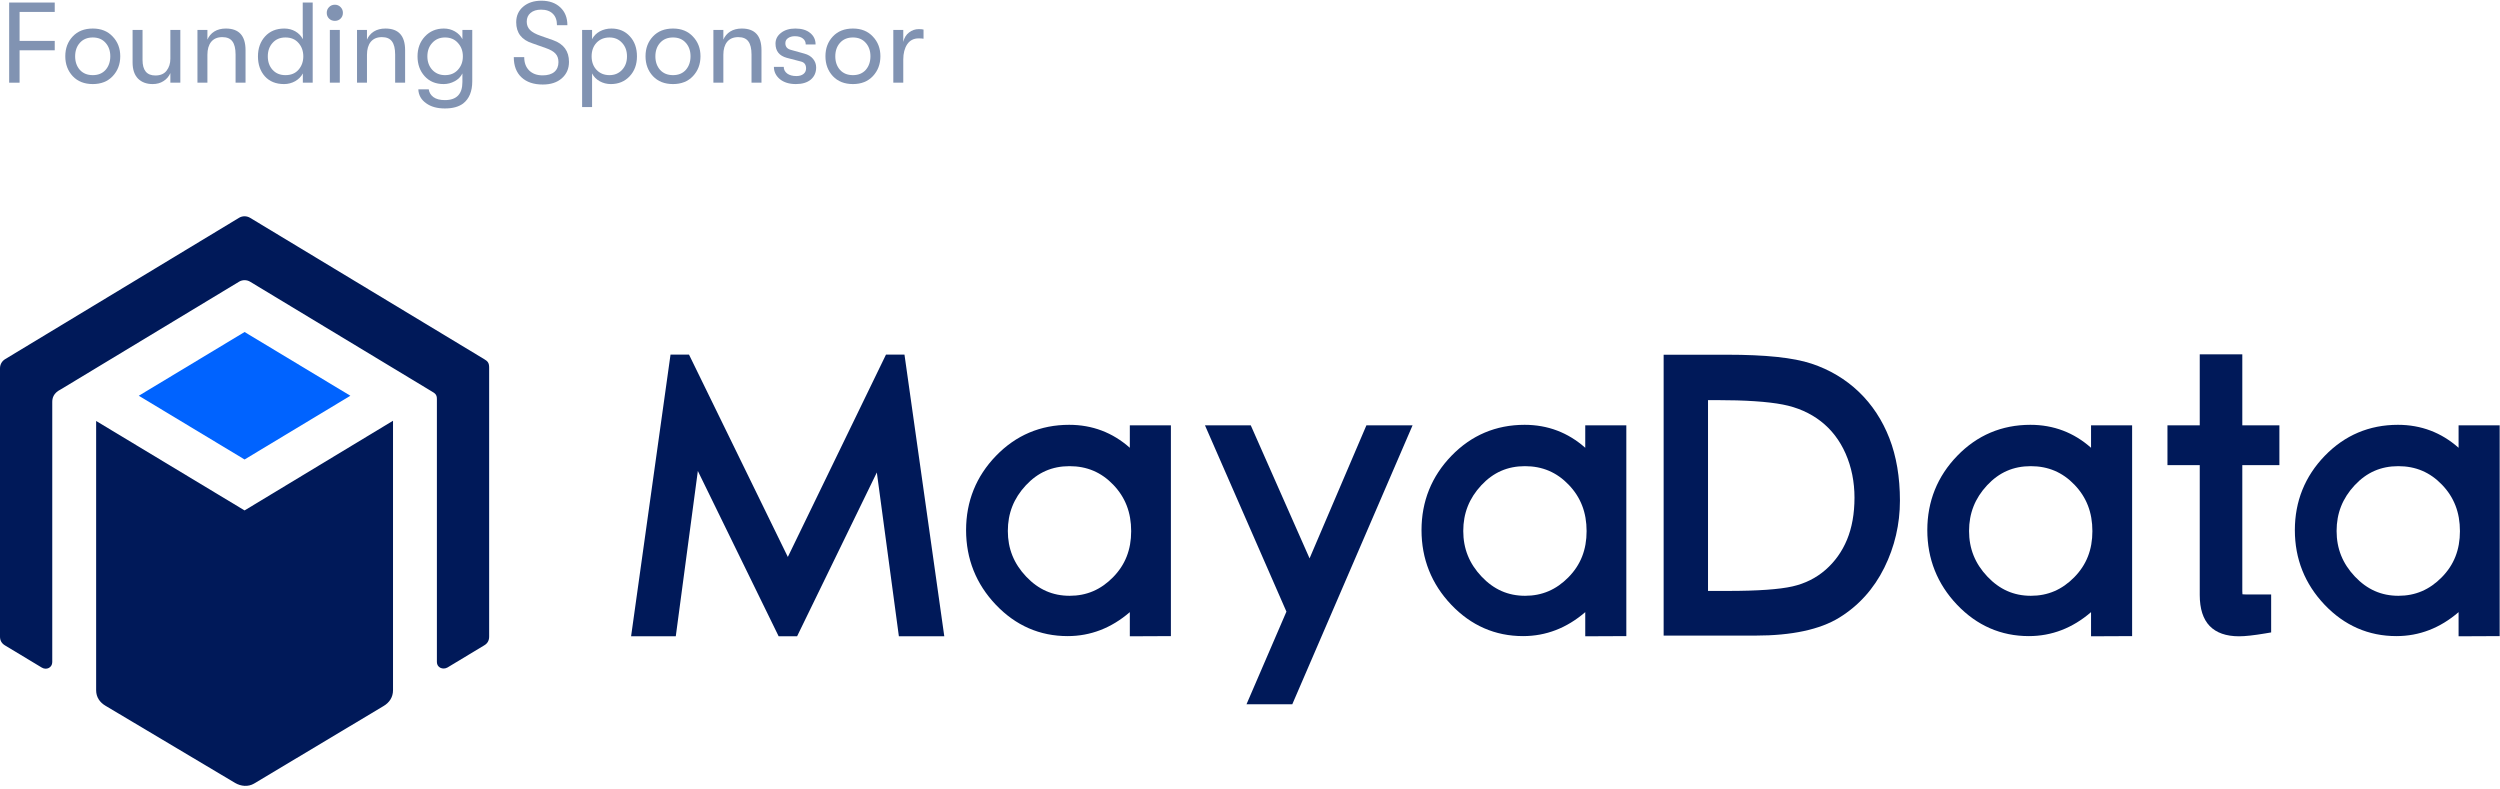
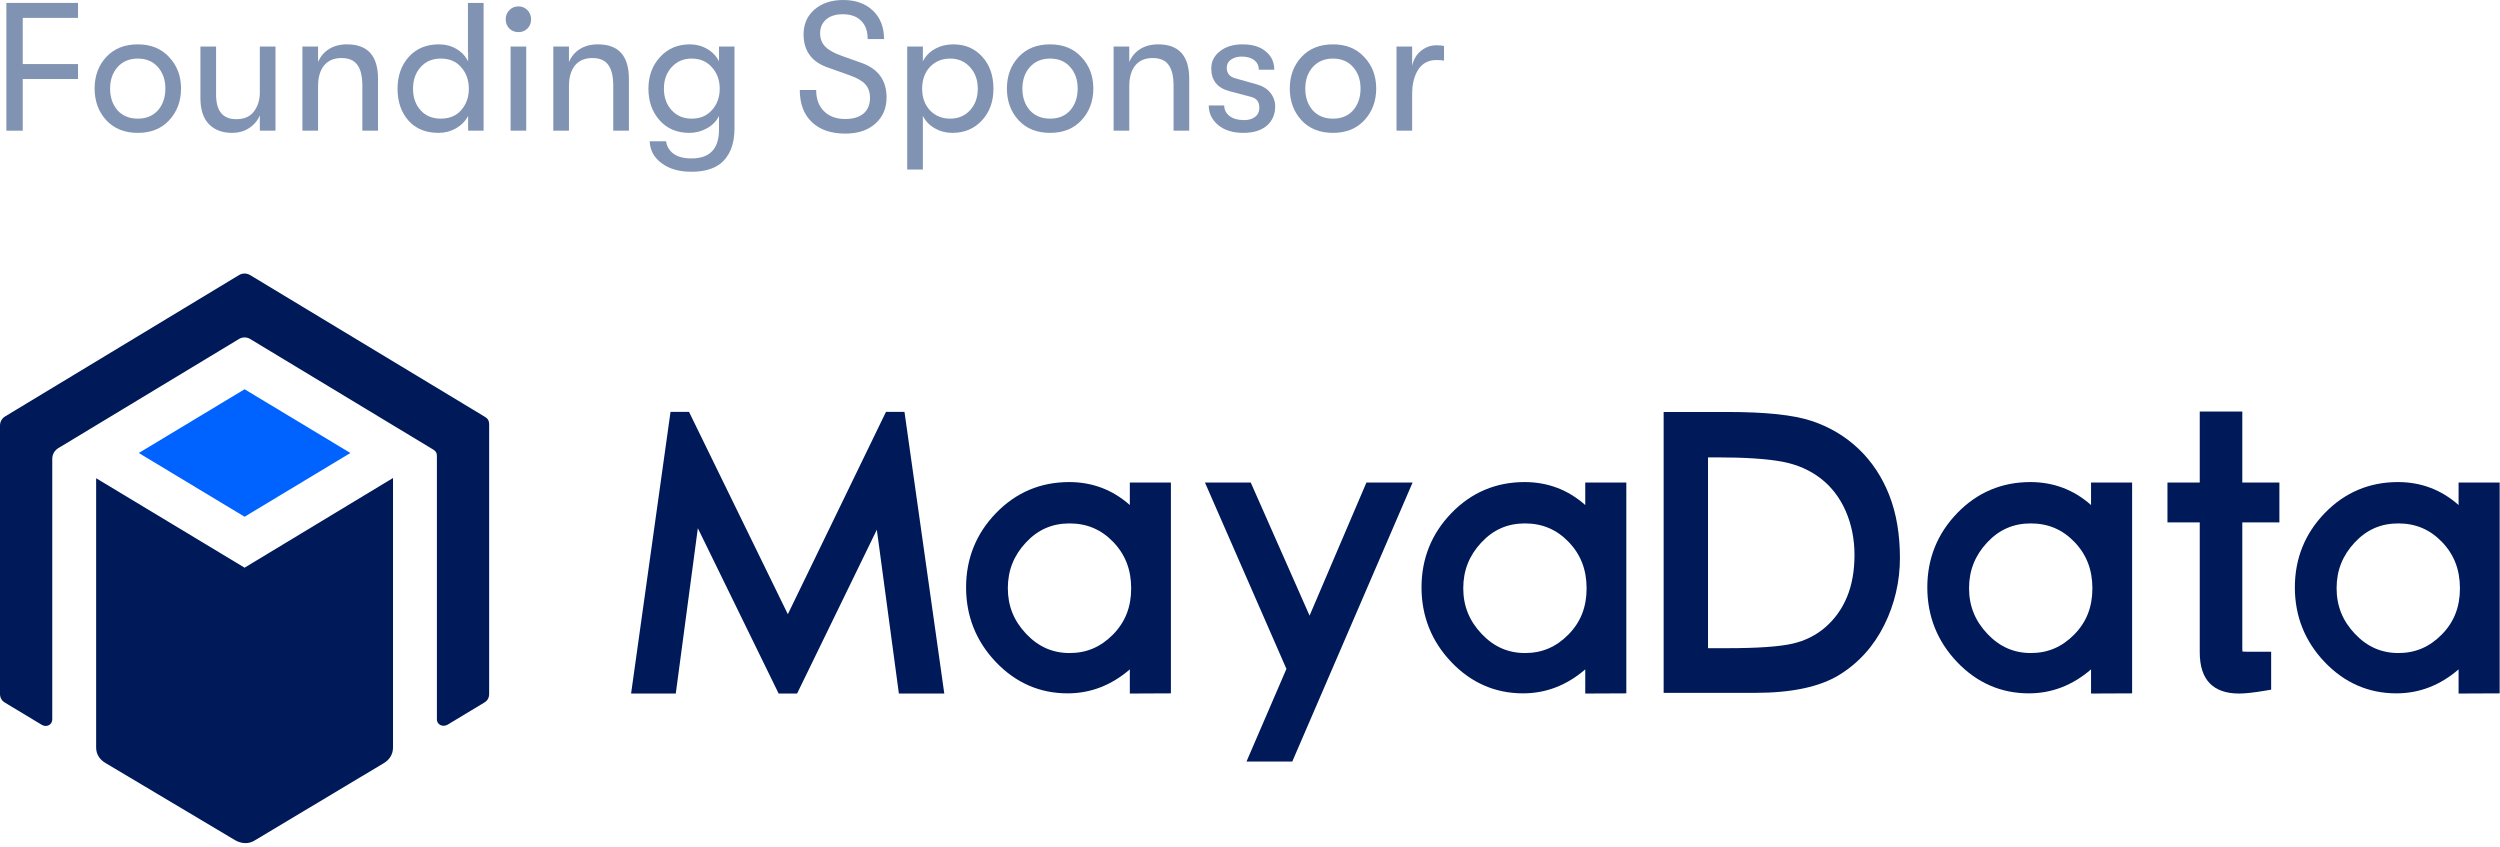
- <svg xmlns="http://www.w3.org/2000/svg" width="393" height="124" viewBox="0 0 393 124" fill="none">
-   <path d="M292.201 61.592C290.116 59.597 287.613 58.107 284.76 57.162C281.916 56.22 277.564 55.762 271.457 55.762H261.524V99.916H275.96C281.663 99.916 286.097 98.965 289.138 97.09C292.184 95.212 294.563 92.572 296.211 89.246C297.842 85.956 298.67 82.406 298.67 78.697C298.67 75.023 298.113 71.726 297.013 68.897C295.905 66.045 294.286 63.587 292.201 61.592ZM291.526 78.239C291.526 80.736 291.13 82.956 290.349 84.841C289.579 86.7 288.443 88.294 286.973 89.578C285.511 90.855 283.766 91.73 281.787 92.181C279.707 92.654 276.289 92.894 271.626 92.894H268.5V62.898H269.824C274.349 62.898 277.856 63.131 280.249 63.592C282.535 64.032 284.549 64.917 286.237 66.228C287.911 67.528 289.222 69.24 290.134 71.316C291.057 73.42 291.526 75.75 291.526 78.239Z" fill="#001959" />
-   <path d="M352.49 55.699H345.8V66.859H340.725V73.12H345.8V93.533C345.8 95.692 346.324 97.329 347.357 98.4C348.396 99.479 349.951 100.025 351.98 100.025C352.949 100.025 354.298 99.876 356.102 99.573L357.025 99.416V93.453H353.329C352.924 93.453 352.663 93.433 352.513 93.421C352.501 93.308 352.49 93.151 352.49 92.93V73.12H358.321V66.859H352.49V55.699Z" fill="#001959" />
-   <path d="M139.278 55.741L123.848 87.553L108.311 55.741H105.407L99.208 100.022H106.233L109.701 74.035L122.402 100.022H125.304L137.838 74.27L141.303 100.022H148.442L142.183 55.741H139.278Z" fill="#001959" />
-   <path d="M177.608 70.391C174.906 67.994 171.709 66.781 168.073 66.781C163.571 66.781 159.702 68.421 156.575 71.653C153.452 74.879 151.868 78.81 151.868 83.335C151.868 87.857 153.441 91.802 156.542 95.063C159.653 98.336 163.452 99.996 167.834 99.996C171.428 99.996 174.706 98.73 177.608 96.227V100.025L184.065 99.996V66.859H177.608V70.391V70.391ZM175.003 76.201C176.898 78.174 177.82 80.56 177.82 83.495C177.82 86.427 176.884 88.801 174.959 90.754C173.035 92.709 170.808 93.658 168.152 93.658C165.469 93.658 163.23 92.67 161.307 90.635C159.372 88.59 158.432 86.246 158.432 83.469C158.432 80.689 159.357 78.342 161.261 76.295C163.147 74.268 165.393 73.281 168.125 73.281C170.865 73.281 173.115 74.236 175.003 76.201Z" fill="#001959" />
-   <path d="M249.201 70.391C246.499 67.994 243.302 66.781 239.666 66.781C235.164 66.781 231.296 68.421 228.168 71.653C225.045 74.879 223.462 78.81 223.462 83.335C223.462 87.857 225.034 91.802 228.135 95.063C231.246 98.336 235.045 99.996 239.428 99.996C243.021 99.996 246.299 98.73 249.201 96.227V100.025L255.658 99.996V66.859H249.201V70.391V70.391ZM246.596 76.201C248.492 78.174 249.413 80.56 249.413 83.495C249.413 86.427 248.478 88.801 246.552 90.754C244.628 92.709 242.401 93.658 239.745 93.658C237.062 93.658 234.823 92.67 232.901 90.635C230.966 88.59 230.025 86.246 230.025 83.469C230.025 80.689 230.95 78.342 232.854 76.295C234.741 74.268 236.986 73.281 239.719 73.281C242.458 73.281 244.708 74.236 246.596 76.201Z" fill="#001959" />
-   <path d="M328.712 70.391C326.01 67.994 322.813 66.781 319.177 66.781C314.675 66.781 310.807 68.421 307.68 71.653C304.557 74.879 302.973 78.81 302.973 83.335C302.973 87.857 304.545 91.802 307.646 95.063C310.758 98.336 314.557 99.996 318.939 99.996C322.532 99.996 325.81 98.73 328.712 96.227V100.025L335.169 99.996V66.859H328.712V70.391V70.391ZM326.107 76.201C328.003 78.174 328.924 80.56 328.924 83.495C328.924 86.427 327.989 88.801 326.064 90.754C324.139 92.709 321.912 93.658 319.256 93.658C316.574 93.658 314.334 92.67 312.412 90.635C310.477 88.59 309.536 86.246 309.536 83.469C309.536 80.689 310.462 78.342 312.365 76.295C314.252 74.268 316.497 73.281 319.23 73.281C321.97 73.281 324.219 74.236 326.107 76.201Z" fill="#001959" />
-   <path d="M386.49 70.391C383.788 67.994 380.591 66.781 376.955 66.781C372.453 66.781 368.585 68.421 365.457 71.653C362.334 74.879 360.751 78.81 360.751 83.335C360.751 87.857 362.323 91.802 365.424 95.063C368.535 98.336 372.335 99.996 376.717 99.996C380.31 99.996 383.588 98.73 386.49 96.227V100.025L392.947 99.996V66.859H386.49V70.391V70.391ZM383.885 76.201C385.781 78.174 386.702 80.56 386.702 83.495C386.702 86.427 385.767 88.801 383.841 90.754C381.917 92.709 379.69 93.658 377.034 93.658C374.351 93.658 372.112 92.67 370.19 90.635C368.255 88.59 367.314 86.246 367.314 83.469C367.314 80.689 368.239 78.342 370.143 76.295C372.03 74.268 374.275 73.281 377.008 73.281C379.747 73.281 381.997 74.236 383.885 76.201Z" fill="#001959" />
-   <path d="M205.864 87.777L196.619 66.859H189.42L202.227 96.149L195.951 110.708H203.149L222.057 66.859H214.801L205.864 87.777Z" fill="#001959" />
-   <path d="M15.113 66.178V108.509C15.113 109.588 15.681 110.419 16.602 110.956L36.967 123.083C37.884 123.618 39.011 123.719 39.927 123.185L60.289 110.993C61.212 110.454 61.782 109.591 61.782 108.509V66.141L38.447 80.239L15.113 66.178Z" fill="#001959" />
-   <path d="M8.215 104.081V63.218C8.215 62.594 8.371 61.805 9.574 61.2L37.599 44.271C38.125 43.968 38.769 43.968 39.295 44.271L67.844 61.514C68.379 61.823 68.689 62.025 68.679 62.736L68.679 104.081C68.679 104.939 69.611 105.343 70.35 104.927L76.089 101.468C76.633 101.162 76.894 100.7 76.894 100.068V57.772C76.894 57.027 76.648 56.772 76.121 56.461L39.305 34.235C38.774 33.922 38.12 33.922 37.588 34.233L0.842 56.438C0.312 56.749 0 57.279 0 57.9V100.068C0 100.678 0.253 101.133 0.767 101.447L6.562 104.939C7.302 105.391 8.215 104.958 8.215 104.081Z" fill="#001959" />
-   <path d="M55.077 62.211L38.447 52.191L21.817 62.211L38.447 72.231L55.077 62.211Z" fill="#0063FF" />
-   <path d="M1.44 13V0.4H8.604V1.876H3.078V6.43H8.604V7.906H3.078V13H1.44Z" fill="#8193B2" />
-   <path d="M14.584 13.216C13.264 13.216 12.214 12.802 11.434 11.974C10.654 11.134 10.264 10.09 10.264 8.842C10.264 7.594 10.654 6.556 11.434 5.728C12.214 4.9 13.264 4.486 14.584 4.486C15.892 4.486 16.936 4.906 17.716 5.746C18.508 6.574 18.904 7.606 18.904 8.842C18.904 10.09 18.508 11.134 17.716 11.974C16.936 12.802 15.892 13.216 14.584 13.216ZM12.55 10.984C13.054 11.536 13.732 11.812 14.584 11.812C15.436 11.812 16.108 11.536 16.6 10.984C17.092 10.42 17.338 9.706 17.338 8.842C17.338 7.99 17.092 7.288 16.6 6.736C16.108 6.172 15.436 5.89 14.584 5.89C13.732 5.89 13.054 6.172 12.55 6.736C12.058 7.288 11.812 7.996 11.812 8.86C11.812 9.712 12.058 10.42 12.55 10.984Z" fill="#8193B2" />
-   <path d="M23.992 13.216C23.032 13.216 22.264 12.928 21.688 12.352C21.124 11.764 20.842 10.918 20.842 9.814V4.702H22.408V9.436C22.408 11.056 23.08 11.866 24.424 11.866C25.216 11.866 25.804 11.614 26.188 11.11C26.584 10.594 26.782 9.97 26.782 9.238V4.702H28.348V13H26.782V11.488C26.554 12.016 26.194 12.436 25.702 12.748C25.222 13.06 24.652 13.216 23.992 13.216Z" fill="#8193B2" />
-   <path d="M31.039 13V4.702H32.605V6.232C32.833 5.692 33.193 5.266 33.685 4.954C34.189 4.642 34.795 4.486 35.503 4.486C37.567 4.486 38.599 5.62 38.599 7.888V13H37.033V8.572C37.033 7.636 36.865 6.946 36.529 6.502C36.205 6.058 35.677 5.836 34.945 5.836C34.189 5.836 33.607 6.082 33.199 6.574C32.803 7.066 32.605 7.744 32.605 8.608V13H31.039Z" fill="#8193B2" />
-   <path d="M47.589 0.4H49.155V13H47.607V11.542C47.343 12.046 46.941 12.454 46.401 12.766C45.861 13.066 45.279 13.216 44.655 13.216C43.371 13.216 42.363 12.808 41.631 11.992C40.911 11.176 40.551 10.132 40.551 8.86C40.551 7.6 40.923 6.556 41.667 5.728C42.423 4.9 43.431 4.486 44.691 4.486C45.339 4.486 45.921 4.636 46.437 4.936C46.953 5.236 47.343 5.644 47.607 6.16V5.296H47.589V0.4ZM44.871 11.812C45.747 11.812 46.431 11.53 46.923 10.966C47.427 10.39 47.679 9.688 47.679 8.86C47.679 8.02 47.427 7.318 46.923 6.754C46.431 6.178 45.747 5.89 44.871 5.89C44.031 5.89 43.359 6.172 42.855 6.736C42.351 7.288 42.099 7.996 42.099 8.86C42.099 9.724 42.351 10.432 42.855 10.984C43.359 11.536 44.031 11.812 44.871 11.812Z" fill="#8193B2" />
-   <path d="M52.644 3.28C52.272 3.28 51.966 3.16 51.726 2.92C51.486 2.68 51.366 2.38 51.366 2.02C51.366 1.66 51.486 1.36 51.726 1.12C51.966 0.868 52.272 0.742 52.644 0.742C53.004 0.742 53.304 0.868 53.544 1.12C53.784 1.36 53.904 1.66 53.904 2.02C53.904 2.38 53.784 2.68 53.544 2.92C53.304 3.16 53.004 3.28 52.644 3.28ZM51.852 13V4.702H53.418V13H51.852Z" fill="#8193B2" />
-   <path d="M56.123 13V4.702H57.689V6.232C57.917 5.692 58.277 5.266 58.769 4.954C59.273 4.642 59.879 4.486 60.587 4.486C62.651 4.486 63.683 5.62 63.683 7.888V13H62.117V8.572C62.117 7.636 61.949 6.946 61.613 6.502C61.289 6.058 60.761 5.836 60.029 5.836C59.273 5.836 58.691 6.082 58.283 6.574C57.887 7.066 57.689 7.744 57.689 8.608V13H56.123Z" fill="#8193B2" />
-   <path d="M72.691 4.702H74.239V12.784C74.239 14.368 73.759 15.532 72.799 16.276C72.103 16.792 71.149 17.05 69.937 17.05C68.725 17.05 67.747 16.78 67.003 16.24C66.211 15.688 65.797 14.956 65.761 14.044H67.399C67.471 14.548 67.717 14.956 68.137 15.268C68.569 15.58 69.169 15.736 69.937 15.736C71.773 15.736 72.691 14.788 72.691 12.892V11.542C72.439 12.058 72.037 12.466 71.485 12.766C70.933 13.066 70.351 13.216 69.739 13.216C68.491 13.216 67.495 12.802 66.751 11.974C66.007 11.146 65.635 10.108 65.635 8.86C65.635 7.612 66.019 6.574 66.787 5.746C67.567 4.906 68.563 4.486 69.775 4.486C70.411 4.486 70.987 4.636 71.503 4.936C72.031 5.236 72.427 5.644 72.691 6.16V4.702ZM69.955 11.812C70.807 11.812 71.485 11.53 71.989 10.966C72.505 10.402 72.763 9.7 72.763 8.86C72.763 8.02 72.505 7.318 71.989 6.754C71.485 6.178 70.807 5.89 69.955 5.89C69.139 5.89 68.473 6.172 67.957 6.736C67.441 7.288 67.183 7.996 67.183 8.86C67.183 9.712 67.441 10.42 67.957 10.984C68.473 11.536 69.139 11.812 69.955 11.812Z" fill="#8193B2" />
-   <path d="M85.323 13.288C83.895 13.288 82.779 12.91 81.975 12.154C81.171 11.398 80.769 10.342 80.769 8.986H82.407C82.407 9.862 82.665 10.558 83.181 11.074C83.709 11.59 84.417 11.848 85.305 11.848C86.097 11.848 86.709 11.668 87.141 11.308C87.573 10.936 87.789 10.42 87.789 9.76C87.789 9.208 87.633 8.764 87.321 8.428C87.021 8.092 86.505 7.798 85.773 7.546L83.685 6.808C81.993 6.268 81.147 5.164 81.147 3.496C81.147 2.488 81.513 1.672 82.245 1.048C82.977 0.424 83.931 0.112 85.107 0.112C86.343 0.112 87.333 0.46 88.077 1.156C88.821 1.852 89.193 2.788 89.193 3.964H87.555C87.555 3.184 87.339 2.584 86.907 2.164C86.475 1.732 85.857 1.516 85.053 1.516C84.357 1.516 83.805 1.69 83.397 2.038C83.001 2.374 82.803 2.83 82.803 3.406C82.803 3.934 82.977 4.372 83.325 4.72C83.673 5.068 84.237 5.374 85.017 5.638L86.961 6.322C88.617 6.91 89.445 8.044 89.445 9.724C89.445 10.792 89.067 11.656 88.311 12.316C87.567 12.964 86.571 13.288 85.323 13.288Z" fill="#8193B2" />
-   <path d="M96.116 4.486C97.304 4.486 98.27 4.894 99.014 5.71C99.758 6.514 100.13 7.564 100.13 8.86C100.13 10.132 99.746 11.176 98.978 11.992C98.21 12.808 97.226 13.216 96.026 13.216C95.39 13.216 94.802 13.066 94.262 12.766C93.734 12.466 93.338 12.058 93.074 11.542V16.834H91.508V4.702H93.074V6.16C93.338 5.644 93.74 5.236 94.28 4.936C94.832 4.636 95.444 4.486 96.116 4.486ZM95.81 11.812C96.614 11.812 97.274 11.536 97.79 10.984C98.306 10.432 98.564 9.724 98.564 8.86C98.564 7.996 98.306 7.288 97.79 6.736C97.274 6.172 96.614 5.89 95.81 5.89C94.982 5.89 94.304 6.166 93.776 6.718C93.26 7.27 93.002 7.984 93.002 8.86C93.002 9.724 93.26 10.432 93.776 10.984C94.304 11.536 94.982 11.812 95.81 11.812Z" fill="#8193B2" />
-   <path d="M105.797 13.216C104.477 13.216 103.427 12.802 102.647 11.974C101.867 11.134 101.477 10.09 101.477 8.842C101.477 7.594 101.867 6.556 102.647 5.728C103.427 4.9 104.477 4.486 105.797 4.486C107.105 4.486 108.149 4.906 108.929 5.746C109.721 6.574 110.117 7.606 110.117 8.842C110.117 10.09 109.721 11.134 108.929 11.974C108.149 12.802 107.105 13.216 105.797 13.216ZM103.763 10.984C104.267 11.536 104.945 11.812 105.797 11.812C106.649 11.812 107.321 11.536 107.813 10.984C108.305 10.42 108.551 9.706 108.551 8.842C108.551 7.99 108.305 7.288 107.813 6.736C107.321 6.172 106.649 5.89 105.797 5.89C104.945 5.89 104.267 6.172 103.763 6.736C103.271 7.288 103.025 7.996 103.025 8.86C103.025 9.712 103.271 10.42 103.763 10.984Z" fill="#8193B2" />
-   <path d="M112.145 13V4.702H113.711V6.232C113.939 5.692 114.299 5.266 114.791 4.954C115.295 4.642 115.901 4.486 116.609 4.486C118.673 4.486 119.705 5.62 119.705 7.888V13H118.139V8.572C118.139 7.636 117.971 6.946 117.635 6.502C117.311 6.058 116.783 5.836 116.051 5.836C115.295 5.836 114.713 6.082 114.305 6.574C113.909 7.066 113.711 7.744 113.711 8.608V13H112.145Z" fill="#8193B2" />
-   <path d="M125.113 13.216C124.069 13.216 123.229 12.958 122.593 12.442C121.969 11.914 121.657 11.272 121.657 10.516H123.205C123.205 10.936 123.385 11.284 123.745 11.56C124.105 11.824 124.585 11.956 125.185 11.956C125.653 11.956 126.025 11.848 126.301 11.632C126.577 11.416 126.715 11.122 126.715 10.75C126.715 10.162 126.445 9.802 125.905 9.67L123.691 9.094C122.503 8.77 121.909 8.026 121.909 6.862C121.909 6.178 122.197 5.614 122.773 5.17C123.349 4.714 124.099 4.486 125.023 4.486C126.031 4.486 126.811 4.72 127.363 5.188C127.927 5.644 128.209 6.244 128.209 6.988H126.661C126.661 6.592 126.511 6.28 126.211 6.052C125.911 5.812 125.491 5.692 124.951 5.692C124.519 5.692 124.159 5.794 123.871 5.998C123.595 6.19 123.457 6.454 123.457 6.79C123.457 7.354 123.763 7.708 124.375 7.852L126.445 8.428C127.033 8.584 127.489 8.86 127.813 9.256C128.137 9.652 128.299 10.102 128.299 10.606C128.299 11.398 128.017 12.034 127.453 12.514C126.889 12.982 126.109 13.216 125.113 13.216Z" fill="#8193B2" />
-   <path d="M134.08 13.216C132.76 13.216 131.71 12.802 130.93 11.974C130.15 11.134 129.76 10.09 129.76 8.842C129.76 7.594 130.15 6.556 130.93 5.728C131.71 4.9 132.76 4.486 134.08 4.486C135.388 4.486 136.432 4.906 137.212 5.746C138.004 6.574 138.4 7.606 138.4 8.842C138.4 10.09 138.004 11.134 137.212 11.974C136.432 12.802 135.388 13.216 134.08 13.216ZM132.046 10.984C132.55 11.536 133.228 11.812 134.08 11.812C134.932 11.812 135.604 11.536 136.096 10.984C136.588 10.42 136.834 9.706 136.834 8.842C136.834 7.99 136.588 7.288 136.096 6.736C135.604 6.172 134.932 5.89 134.08 5.89C133.228 5.89 132.55 6.172 132.046 6.736C131.554 7.288 131.308 7.996 131.308 8.86C131.308 9.712 131.554 10.42 132.046 10.984Z" fill="#8193B2" />
-   <path d="M140.428 13V4.702H141.994V6.592C142.15 5.932 142.456 5.434 142.912 5.098C143.368 4.75 143.872 4.576 144.424 4.576C144.748 4.576 145 4.6 145.18 4.648V6.088C145 6.052 144.742 6.034 144.406 6.034C143.626 6.034 143.026 6.346 142.606 6.97C142.198 7.594 141.994 8.392 141.994 9.364V13H140.428Z" fill="#8193B2" />
+ <svg xmlns="http://www.w3.org/2000/svg" width="393" height="133" viewBox="0 0 393 133" fill="none">
+   <path d="M292.201 70.592C290.116 68.597 287.613 67.107 284.76 66.162C281.916 65.22 277.564 64.762 271.457 64.762H261.524V108.916H275.96C281.663 108.916 286.097 107.965 289.138 106.09C292.184 104.212 294.563 101.572 296.211 98.246C297.842 94.956 298.67 91.406 298.67 87.697C298.67 84.023 298.113 80.726 297.013 77.897C295.905 75.045 294.286 72.587 292.201 70.592ZM291.526 87.239C291.526 89.736 291.13 91.956 290.349 93.841C289.579 95.7 288.443 97.294 286.973 98.578C285.511 99.855 283.766 100.73 281.787 101.181C279.707 101.654 276.289 101.894 271.626 101.894H268.5V71.898H269.824C274.349 71.898 277.856 72.131 280.249 72.592C282.535 73.032 284.549 73.917 286.237 75.228C287.911 76.528 289.222 78.24 290.134 80.316C291.057 82.42 291.526 84.75 291.526 87.239Z" fill="#001959" />
+   <path d="M352.49 64.698H345.8V75.859H340.725V82.12H345.8V102.533C345.8 104.692 346.324 106.329 347.357 107.4C348.396 108.479 349.951 109.025 351.98 109.025C352.949 109.025 354.298 108.876 356.102 108.572L357.025 108.416V102.453H353.329C352.924 102.453 352.663 102.433 352.513 102.421C352.501 102.309 352.49 102.151 352.49 101.93V82.12H358.321V75.859H352.49V64.698Z" fill="#001959" />
+   <path d="M139.278 64.741L123.848 96.553L108.311 64.741H105.407L99.208 109.022H106.233L109.701 83.035L122.402 109.022H125.304L137.838 83.27L141.303 109.022H148.442L142.183 64.741H139.278Z" fill="#001959" />
+   <path d="M177.608 79.391C174.906 76.994 171.709 75.781 168.073 75.781C163.571 75.781 159.702 77.421 156.575 80.653C153.452 83.879 151.868 87.81 151.868 92.335C151.868 96.857 153.441 100.802 156.542 104.063C159.653 107.336 163.452 108.996 167.834 108.996C171.428 108.996 174.706 107.73 177.608 105.227V109.025L184.065 108.996V75.859H177.608V79.391V79.391ZM175.003 85.201C176.898 87.174 177.82 89.56 177.82 92.495C177.82 95.427 176.884 97.801 174.959 99.754C173.035 101.708 170.808 102.658 168.152 102.658C165.469 102.658 163.23 101.67 161.307 99.635C159.372 97.59 158.432 95.246 158.432 92.469C158.432 89.689 159.357 87.342 161.261 85.295C163.147 83.268 165.393 82.281 168.125 82.281C170.865 82.281 173.115 83.236 175.003 85.201Z" fill="#001959" />
+   <path d="M249.201 79.391C246.499 76.994 243.302 75.781 239.666 75.781C235.164 75.781 231.296 77.421 228.168 80.653C225.045 83.879 223.462 87.81 223.462 92.335C223.462 96.857 225.034 100.802 228.135 104.063C231.246 107.336 235.045 108.996 239.428 108.996C243.021 108.996 246.299 107.73 249.201 105.227V109.025L255.658 108.996V75.859H249.201V79.391V79.391ZM246.596 85.201C248.492 87.174 249.413 89.56 249.413 92.495C249.413 95.427 248.478 97.801 246.552 99.754C244.628 101.708 242.401 102.658 239.745 102.658C237.062 102.658 234.823 101.67 232.901 99.635C230.966 97.59 230.025 95.246 230.025 92.469C230.025 89.689 230.95 87.342 232.854 85.295C234.741 83.268 236.986 82.281 239.719 82.281C242.458 82.281 244.708 83.236 246.596 85.201Z" fill="#001959" />
+   <path d="M328.712 79.391C326.01 76.994 322.813 75.781 319.177 75.781C314.675 75.781 310.807 77.421 307.68 80.653C304.557 83.879 302.973 87.81 302.973 92.335C302.973 96.857 304.545 100.802 307.646 104.063C310.758 107.336 314.557 108.996 318.939 108.996C322.532 108.996 325.81 107.73 328.712 105.227V109.025L335.169 108.996V75.859H328.712V79.391V79.391ZM326.107 85.201C328.003 87.174 328.924 89.56 328.924 92.495C328.924 95.427 327.989 97.801 326.064 99.754C324.139 101.708 321.912 102.658 319.256 102.658C316.574 102.658 314.334 101.67 312.412 99.635C310.477 97.59 309.536 95.246 309.536 92.469C309.536 89.689 310.462 87.342 312.365 85.295C314.252 83.268 316.497 82.281 319.23 82.281C321.97 82.281 324.219 83.236 326.107 85.201Z" fill="#001959" />
+   <path d="M386.49 79.391C383.788 76.994 380.591 75.781 376.955 75.781C372.453 75.781 368.585 77.421 365.457 80.653C362.334 83.879 360.751 87.81 360.751 92.335C360.751 96.857 362.323 100.802 365.424 104.063C368.535 107.336 372.335 108.996 376.717 108.996C380.31 108.996 383.588 107.73 386.49 105.227V109.025L392.947 108.996V75.859H386.49V79.391V79.391ZM383.885 85.201C385.781 87.174 386.702 89.56 386.702 92.495C386.702 95.427 385.767 97.801 383.841 99.754C381.917 101.708 379.69 102.658 377.034 102.658C374.351 102.658 372.112 101.67 370.19 99.635C368.255 97.59 367.314 95.246 367.314 92.469C367.314 89.689 368.239 87.342 370.143 85.295C372.03 83.268 374.275 82.281 377.008 82.281C379.747 82.281 381.997 83.236 383.885 85.201Z" fill="#001959" />
+   <path d="M205.864 96.777L196.619 75.859H189.42L202.227 105.149L195.951 119.708H203.149L222.057 75.859H214.801L205.864 96.777Z" fill="#001959" />
+   <path d="M15.113 75.178V117.509C15.113 118.588 15.681 119.419 16.602 119.956L36.967 132.083C37.884 132.618 39.011 132.719 39.927 132.185L60.289 119.993C61.212 119.454 61.782 118.591 61.782 117.509V75.141L38.447 89.239L15.113 75.178Z" fill="#001959" />
+   <path d="M8.215 113.081V72.219C8.215 71.594 8.371 70.805 9.574 70.2L37.599 53.271C38.125 52.968 38.769 52.968 39.295 53.271L67.844 70.514C68.379 70.823 68.689 71.025 68.679 71.736L68.679 113.081C68.679 113.939 69.611 114.343 70.35 113.927L76.089 110.468C76.633 110.162 76.894 109.7 76.894 109.068V66.772C76.894 66.027 76.648 65.772 76.121 65.461L39.305 43.235C38.774 42.922 38.12 42.922 37.588 43.233L0.842 65.438C0.312 65.749 0 66.278 0 66.9V109.068C0 109.678 0.253 110.133 0.767 110.447L6.562 113.939C7.302 114.391 8.215 113.958 8.215 113.081Z" fill="#001959" />
+   <path d="M55.077 71.211L38.447 61.191L21.817 71.211L38.447 81.231L55.077 71.211Z" fill="#0063FF" />
+   <path d="M1 20.544V0.459H12.264V2.812H3.575V10.071H12.264V12.424H3.575V20.544H1Z" fill="#8193B2" />
+   <path d="M21.666 20.888C19.591 20.888 17.94 20.229 16.713 18.909C15.487 17.57 14.874 15.905 14.874 13.916C14.874 11.927 15.487 10.272 16.713 8.952C17.94 7.632 19.591 6.972 21.666 6.972C23.723 6.972 25.364 7.642 26.591 8.981C27.836 10.301 28.459 11.946 28.459 13.916C28.459 15.905 27.836 17.57 26.591 18.909C25.364 20.229 23.723 20.888 21.666 20.888ZM18.468 17.331C19.261 18.21 20.327 18.65 21.666 18.65C23.006 18.65 24.062 18.21 24.836 17.331C25.61 16.431 25.996 15.293 25.996 13.916C25.996 12.558 25.61 11.439 24.836 10.559C24.062 9.66 23.006 9.21 21.666 9.21C20.327 9.21 19.261 9.66 18.468 10.559C17.695 11.439 17.308 12.568 17.308 13.945C17.308 15.303 17.695 16.431 18.468 17.331Z" fill="#8193B2" />
+   <path d="M36.458 20.888C34.949 20.888 33.741 20.429 32.836 19.511C31.949 18.574 31.506 17.225 31.506 15.466V7.317H33.968V14.863C33.968 17.445 35.024 18.736 37.137 18.736C38.383 18.736 39.307 18.335 39.911 17.531C40.533 16.709 40.845 15.714 40.845 14.547V7.317H43.307V20.544H40.845V18.134C40.486 18.976 39.92 19.645 39.147 20.142C38.392 20.64 37.496 20.888 36.458 20.888Z" fill="#8193B2" />
+   <path d="M47.539 20.544V7.317H50.001V9.756C50.359 8.895 50.925 8.216 51.699 7.718C52.491 7.221 53.444 6.972 54.557 6.972C57.803 6.972 59.425 8.78 59.425 12.395V20.544H56.963V13.486C56.963 11.994 56.699 10.894 56.17 10.186C55.661 9.478 54.831 9.124 53.68 9.124C52.491 9.124 51.576 9.516 50.935 10.301C50.312 11.085 50.001 12.166 50.001 13.543V20.544H47.539Z" fill="#8193B2" />
+   <path d="M73.559 0.459H76.022V20.544H73.588V18.22C73.173 19.023 72.541 19.674 71.692 20.171C70.843 20.649 69.928 20.888 68.947 20.888C66.928 20.888 65.343 20.238 64.192 18.937C63.06 17.637 62.494 15.972 62.494 13.945C62.494 11.936 63.079 10.272 64.249 8.952C65.437 7.632 67.022 6.972 69.003 6.972C70.022 6.972 70.937 7.211 71.748 7.69C72.56 8.168 73.173 8.818 73.588 9.641V8.264H73.559V0.459ZM69.286 18.65C70.663 18.65 71.739 18.201 72.512 17.302C73.305 16.384 73.701 15.265 73.701 13.945C73.701 12.606 73.305 11.487 72.512 10.588C71.739 9.669 70.663 9.21 69.286 9.21C67.965 9.21 66.909 9.66 66.116 10.559C65.324 11.439 64.928 12.568 64.928 13.945C64.928 15.322 65.324 16.451 66.116 17.331C66.909 18.21 67.965 18.65 69.286 18.65Z" fill="#8193B2" />
+   <path d="M81.507 5.05C80.922 5.05 80.441 4.859 80.064 4.476C79.686 4.094 79.498 3.615 79.498 3.041C79.498 2.468 79.686 1.989 80.064 1.607C80.441 1.205 80.922 1.004 81.507 1.004C82.073 1.004 82.545 1.205 82.922 1.607C83.299 1.989 83.488 2.468 83.488 3.041C83.488 3.615 83.299 4.094 82.922 4.476C82.545 4.859 82.073 5.05 81.507 5.05ZM80.262 20.544V7.317H82.724V20.544H80.262Z" fill="#8193B2" />
+   <path d="M86.978 20.544V7.317H89.44V9.756C89.799 8.895 90.365 8.216 91.138 7.718C91.93 7.221 92.883 6.972 93.996 6.972C97.242 6.972 98.864 8.78 98.864 12.395V20.544H96.402V13.486C96.402 11.994 96.138 10.894 95.61 10.186C95.1 9.478 94.27 9.124 93.119 9.124C91.93 9.124 91.015 9.516 90.374 10.301C89.751 11.085 89.44 12.166 89.44 13.543V20.544H86.978Z" fill="#8193B2" />
+   <path d="M113.027 7.317H115.461V20.2C115.461 22.725 114.706 24.58 113.197 25.766C112.102 26.589 110.602 27 108.697 27C106.791 27 105.254 26.57 104.084 25.709C102.839 24.829 102.188 23.662 102.131 22.208H104.706C104.82 23.012 105.206 23.662 105.867 24.159C106.546 24.657 107.489 24.905 108.697 24.905C111.584 24.905 113.027 23.394 113.027 20.372V18.22C112.631 19.043 111.999 19.693 111.131 20.171C110.263 20.649 109.348 20.888 108.386 20.888C106.423 20.888 104.857 20.229 103.688 18.909C102.518 17.589 101.933 15.934 101.933 13.945C101.933 11.955 102.537 10.301 103.744 8.981C104.971 7.642 106.537 6.972 108.442 6.972C109.442 6.972 110.348 7.211 111.159 7.69C111.989 8.168 112.612 8.818 113.027 9.641V7.317ZM108.725 18.65C110.065 18.65 111.131 18.201 111.923 17.302C112.734 16.403 113.14 15.284 113.14 13.945C113.14 12.606 112.734 11.487 111.923 10.588C111.131 9.669 110.065 9.21 108.725 9.21C107.442 9.21 106.395 9.66 105.584 10.559C104.772 11.439 104.367 12.568 104.367 13.945C104.367 15.303 104.772 16.431 105.584 17.331C106.395 18.21 107.442 18.65 108.725 18.65Z" fill="#8193B2" />
+   <path d="M132.887 21.003C130.642 21.003 128.887 20.401 127.623 19.195C126.359 17.99 125.727 16.307 125.727 14.146H128.302C128.302 15.542 128.708 16.651 129.519 17.474C130.35 18.297 131.463 18.708 132.859 18.708C134.104 18.708 135.066 18.421 135.746 17.847C136.425 17.254 136.764 16.431 136.764 15.379C136.764 14.499 136.519 13.792 136.029 13.256C135.557 12.72 134.746 12.252 133.595 11.85L130.312 10.674C127.651 9.813 126.321 8.053 126.321 5.394C126.321 3.787 126.897 2.487 128.048 1.492C129.199 0.497 130.699 0 132.548 0C134.491 0 136.047 0.555 137.217 1.664C138.387 2.774 138.972 4.266 138.972 6.14H136.397C136.397 4.897 136.057 3.94 135.378 3.271C134.698 2.582 133.727 2.238 132.463 2.238C131.368 2.238 130.5 2.515 129.859 3.07C129.236 3.606 128.925 4.333 128.925 5.251C128.925 6.092 129.199 6.791 129.746 7.345C130.293 7.9 131.18 8.388 132.406 8.809L135.463 9.899C138.066 10.836 139.368 12.644 139.368 15.322C139.368 17.024 138.774 18.402 137.585 19.454C136.415 20.487 134.849 21.003 132.887 21.003Z" fill="#8193B2" />
+   <path d="M149.858 6.972C151.726 6.972 153.244 7.623 154.414 8.923C155.584 10.205 156.169 11.879 156.169 13.945C156.169 15.972 155.565 17.637 154.358 18.937C153.15 20.238 151.603 20.888 149.716 20.888C148.716 20.888 147.792 20.649 146.943 20.171C146.113 19.693 145.49 19.043 145.075 18.22V26.656H142.613V7.317H145.075V9.641C145.49 8.818 146.122 8.168 146.971 7.69C147.839 7.211 148.801 6.972 149.858 6.972ZM149.377 18.65C150.641 18.65 151.678 18.21 152.49 17.331C153.301 16.451 153.707 15.322 153.707 13.945C153.707 12.568 153.301 11.439 152.49 10.559C151.678 9.66 150.641 9.21 149.377 9.21C148.075 9.21 147.009 9.65 146.179 10.53C145.367 11.41 144.962 12.548 144.962 13.945C144.962 15.322 145.367 16.451 146.179 17.331C147.009 18.21 148.075 18.65 149.377 18.65Z" fill="#8193B2" />
+   <path d="M165.079 20.888C163.003 20.888 161.352 20.229 160.126 18.909C158.9 17.57 158.286 15.905 158.286 13.916C158.286 11.927 158.9 10.272 160.126 8.952C161.352 7.632 163.003 6.972 165.079 6.972C167.135 6.972 168.777 7.642 170.003 8.981C171.248 10.301 171.871 11.946 171.871 13.916C171.871 15.905 171.248 17.57 170.003 18.909C168.777 20.229 167.135 20.888 165.079 20.888ZM161.881 17.331C162.673 18.21 163.739 18.65 165.079 18.65C166.418 18.65 167.475 18.21 168.248 17.331C169.022 16.431 169.409 15.293 169.409 13.916C169.409 12.558 169.022 11.439 168.248 10.559C167.475 9.66 166.418 9.21 165.079 9.21C163.739 9.21 162.673 9.66 161.881 10.559C161.107 11.439 160.72 12.568 160.72 13.945C160.72 15.303 161.107 16.431 161.881 17.331Z" fill="#8193B2" />
+   <path d="M175.059 20.544V7.317H177.522V9.756C177.88 8.895 178.446 8.216 179.22 7.718C180.012 7.221 180.965 6.972 182.078 6.972C185.323 6.972 186.946 8.78 186.946 12.395V20.544H184.484V13.486C184.484 11.994 184.219 10.894 183.691 10.186C183.182 9.478 182.352 9.124 181.201 9.124C180.012 9.124 179.097 9.516 178.455 10.301C177.833 11.085 177.522 12.166 177.522 13.543V20.544H175.059Z" fill="#8193B2" />
+   <path d="M195.448 20.888C193.807 20.888 192.486 20.477 191.486 19.655C190.505 18.813 190.014 17.79 190.014 16.584H192.448C192.448 17.254 192.731 17.809 193.297 18.249C193.863 18.669 194.618 18.88 195.561 18.88C196.297 18.88 196.882 18.708 197.316 18.363C197.75 18.019 197.967 17.55 197.967 16.957C197.967 16.02 197.543 15.446 196.694 15.236L193.212 14.318C191.345 13.801 190.411 12.615 190.411 10.76C190.411 9.669 190.863 8.77 191.769 8.063C192.675 7.336 193.854 6.972 195.307 6.972C196.892 6.972 198.118 7.345 198.986 8.091C199.873 8.818 200.316 9.775 200.316 10.961H197.882C197.882 10.329 197.646 9.832 197.175 9.469C196.703 9.086 196.043 8.895 195.194 8.895C194.514 8.895 193.948 9.057 193.495 9.383C193.062 9.689 192.845 10.11 192.845 10.645C192.845 11.544 193.326 12.108 194.288 12.338L197.543 13.256C198.467 13.505 199.184 13.945 199.693 14.576C200.203 15.207 200.458 15.925 200.458 16.728C200.458 17.99 200.014 19.004 199.127 19.769C198.241 20.515 197.014 20.888 195.448 20.888Z" fill="#8193B2" />
+   <path d="M209.548 20.888C207.472 20.888 205.821 20.229 204.595 18.909C203.369 17.57 202.755 15.905 202.755 13.916C202.755 11.927 203.369 10.272 204.595 8.952C205.821 7.632 207.472 6.972 209.548 6.972C211.604 6.972 213.246 7.642 214.472 8.981C215.717 10.301 216.34 11.946 216.34 13.916C216.34 15.905 215.717 17.57 214.472 18.909C213.246 20.229 211.604 20.888 209.548 20.888ZM206.35 17.331C207.142 18.21 208.208 18.65 209.548 18.65C210.887 18.65 211.944 18.21 212.717 17.331C213.491 16.431 213.878 15.293 213.878 13.916C213.878 12.558 213.491 11.439 212.717 10.559C211.944 9.66 210.887 9.21 209.548 9.21C208.208 9.21 207.142 9.66 206.35 10.559C205.576 11.439 205.189 12.568 205.189 13.945C205.189 15.303 205.576 16.431 206.35 17.331Z" fill="#8193B2" />
+   <path d="M219.529 20.544V7.317H221.991V10.329C222.236 9.277 222.717 8.484 223.434 7.948C224.151 7.393 224.943 7.116 225.811 7.116C226.321 7.116 226.717 7.154 227 7.231V9.526C226.717 9.469 226.311 9.44 225.783 9.44C224.557 9.44 223.613 9.937 222.953 10.932C222.311 11.927 221.991 13.199 221.991 14.748V20.544H219.529Z" fill="#8193B2" />
</svg>
